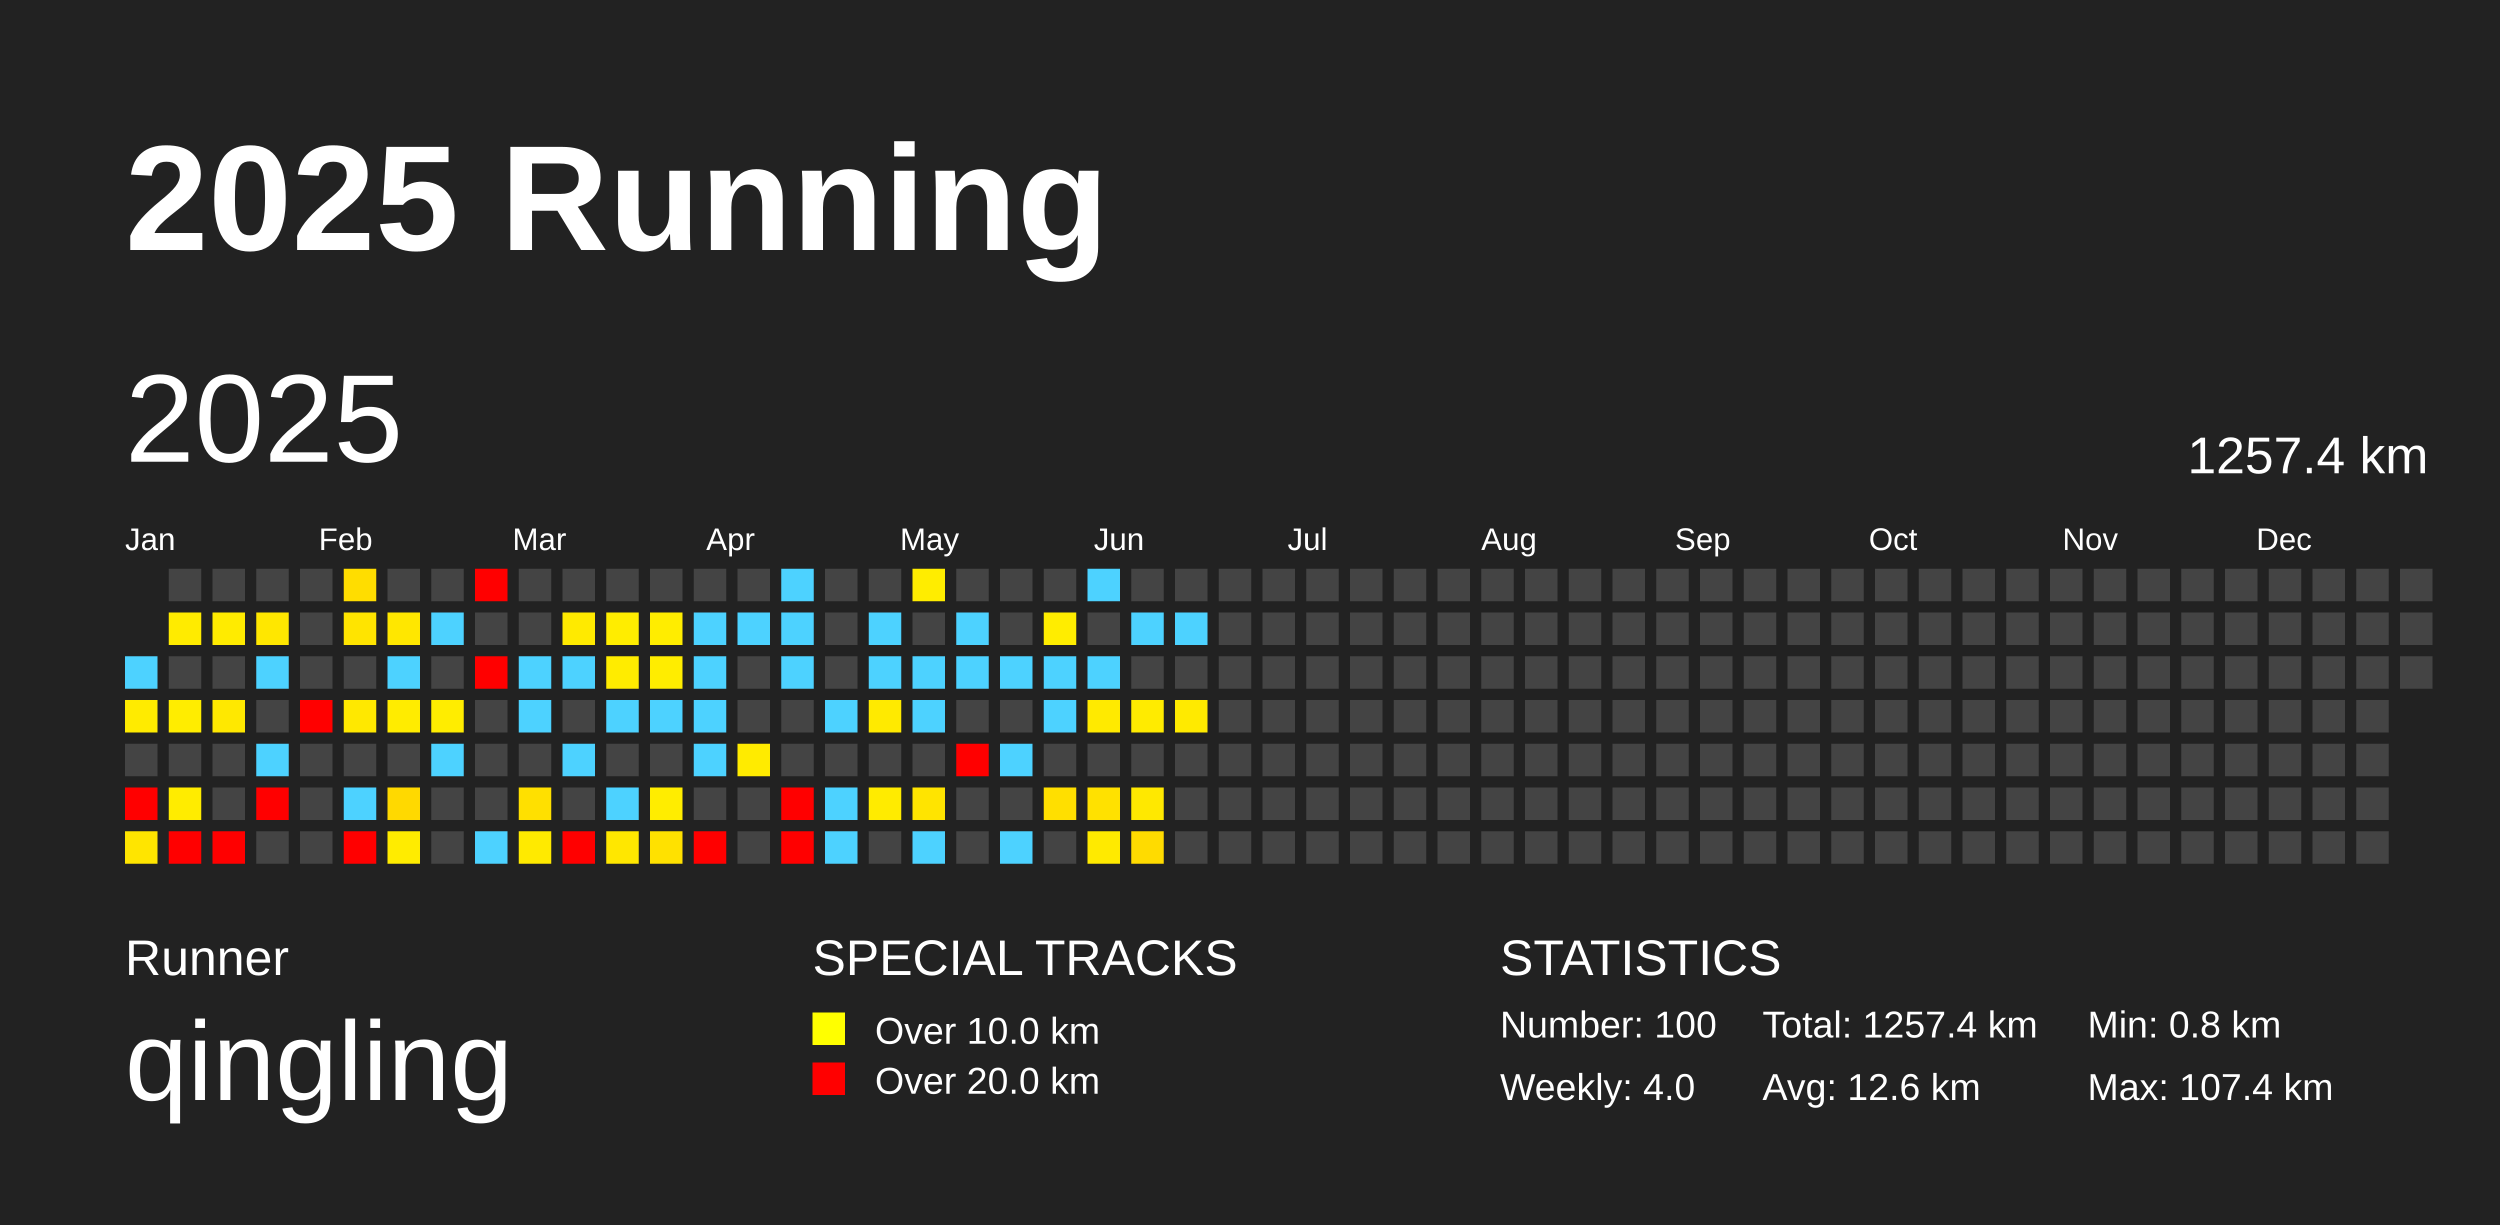
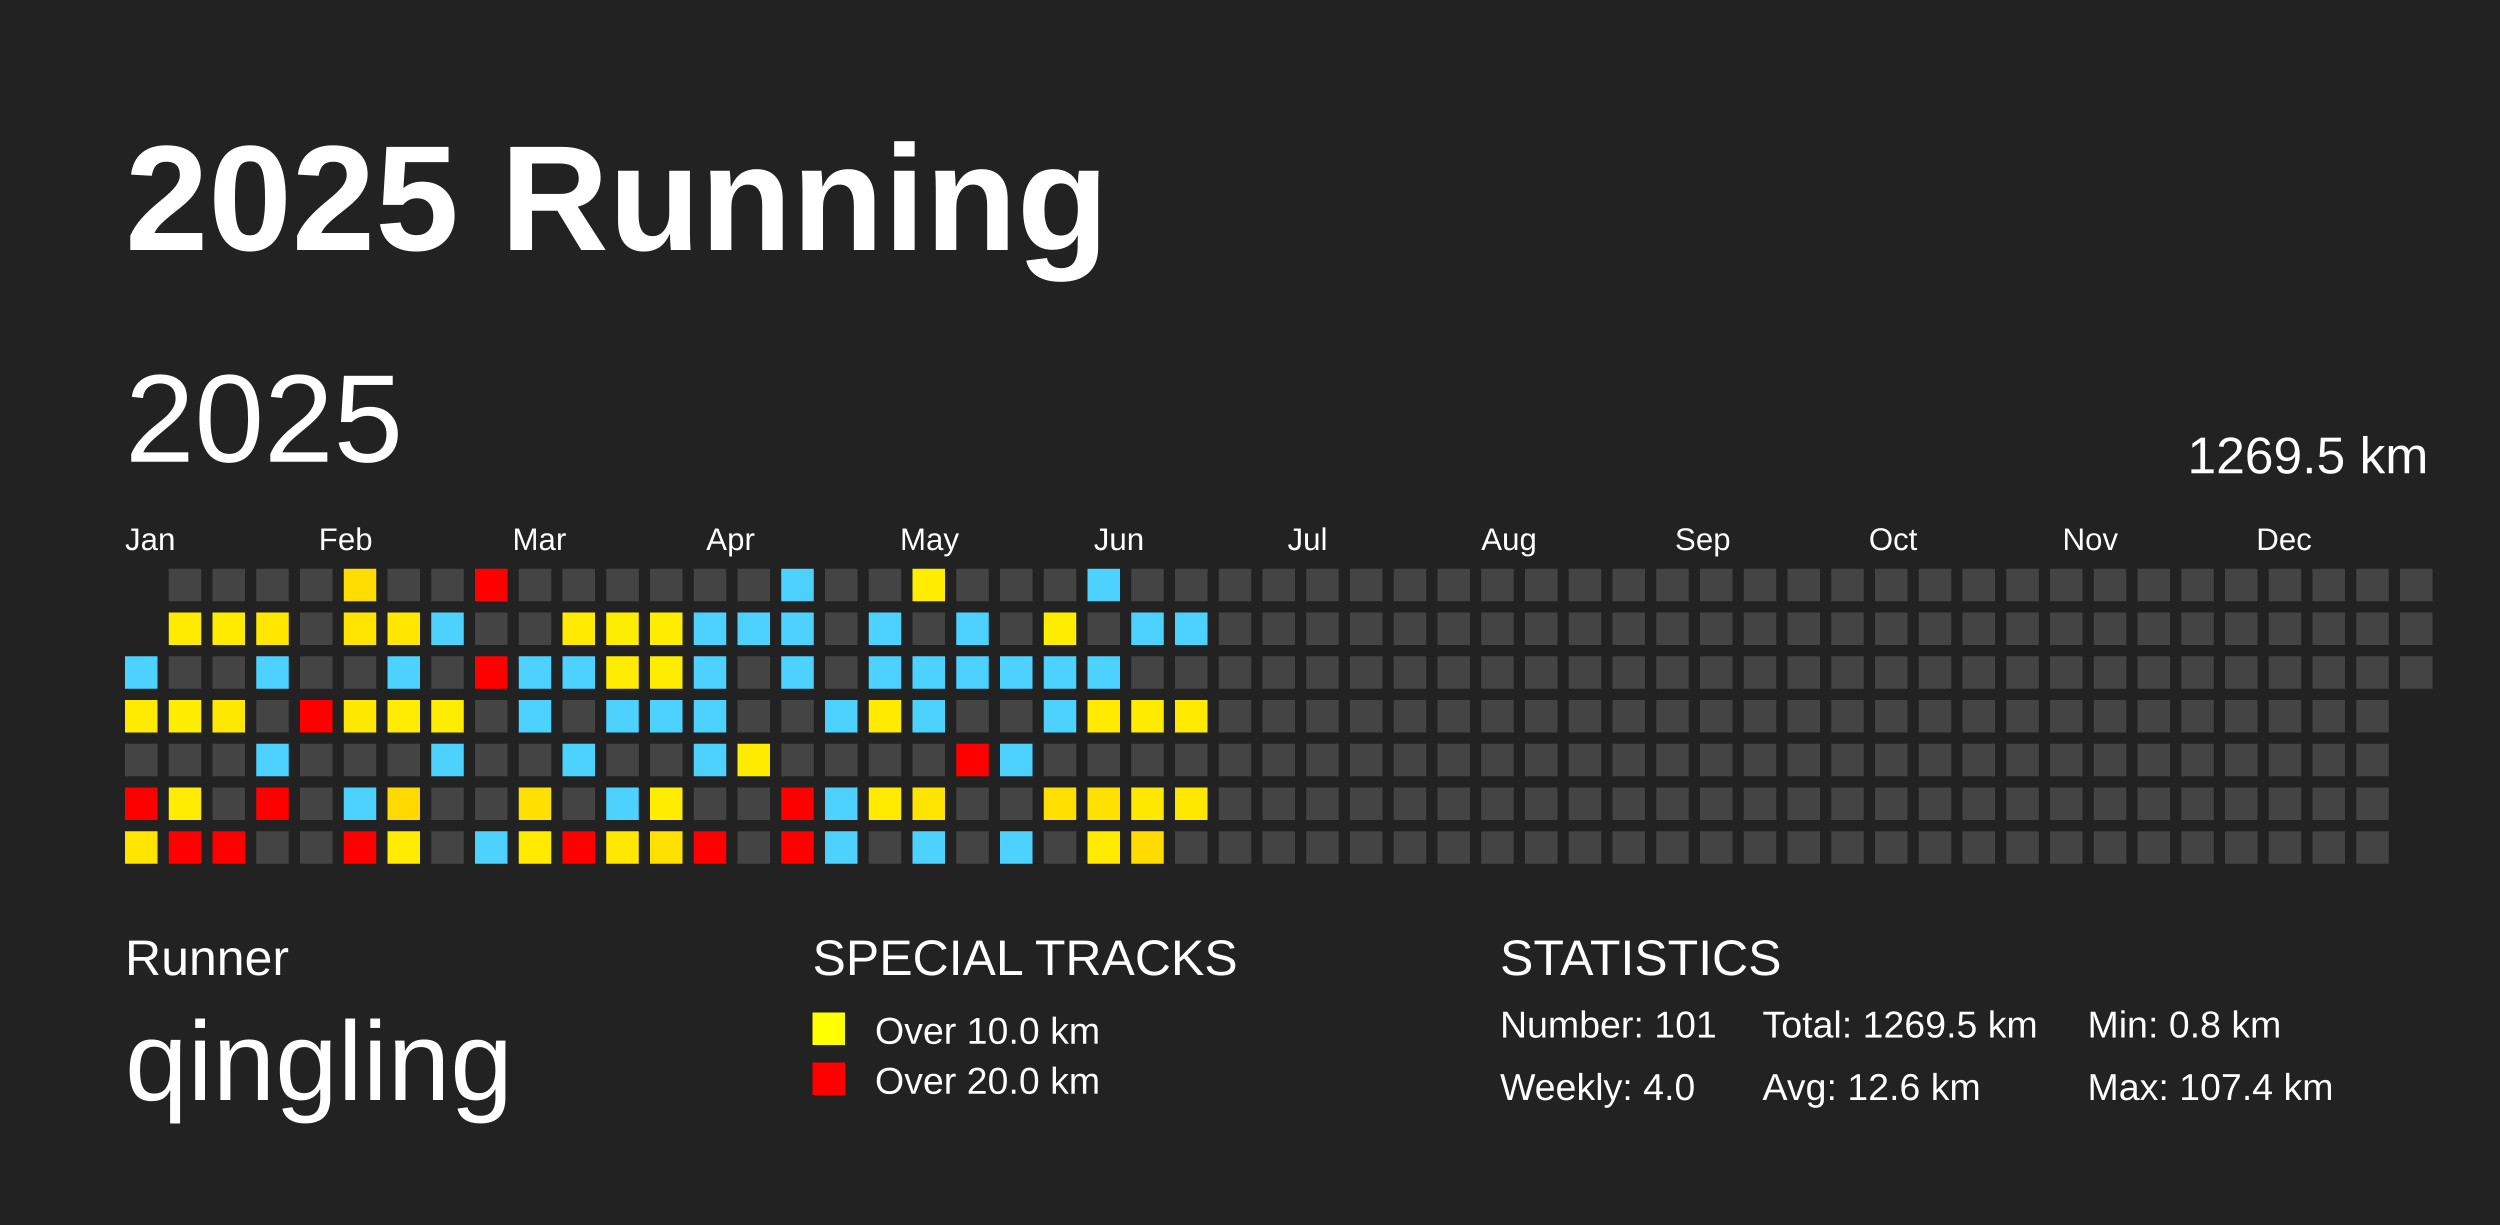
<svg xmlns="http://www.w3.org/2000/svg" baseProfile="full" height="98mm" version="1.1" viewBox="0,0,200,98" width="200mm">
  <defs />
  <rect fill="#222222" height="98" width="200" x="0" y="0" />
  <text fill="#FFFFFF" style="font-size:12px; font-family:Arial; font-weight:bold;" x="10" y="20">2025 Running</text>
  <text fill="#FFFFFF" style="font-size:4px; font-family:Arial" x="10" y="78">Runner</text>
  <text fill="#FFFFFF" style="font-size:9px; font-family:Arial" x="10" y="88">qingling</text>
  <text fill="#FFFFFF" style="font-size:4px; font-family:Arial" x="65" y="78">SPECIAL TRACKS</text>
  <rect fill="yellow" height="2.6" width="2.6" x="65" y="81" />
  <text fill="#FFFFFF" style="font-size:3px; font-family:Arial" x="70" y="83.5">Over 10.0 km</text>
  <rect fill="red" height="2.6" width="2.6" x="65" y="85" />
  <text fill="#FFFFFF" style="font-size:3px; font-family:Arial" x="70" y="87.5">Over 20.0 km</text>
  <text fill="#FFFFFF" style="font-size:4px; font-family:Arial" x="120" y="78">STATISTICS</text>
-   <text fill="#FFFFFF" style="font-size:3px; font-family:Arial" x="120" y="83">Number: 100</text>
+   <text fill="#FFFFFF" style="font-size:3px; font-family:Arial" x="120" y="83">Number: 101</text>
  <text fill="#FFFFFF" style="font-size:3px; font-family:Arial" x="120" y="88">Weekly: 4.0</text>
-   <text fill="#FFFFFF" style="font-size:3px; font-family:Arial" x="141" y="83">Total: 1257.4 km</text>
+   <text fill="#FFFFFF" style="font-size:3px; font-family:Arial" x="141" y="83">Total: 1269.5 km</text>
  <text fill="#FFFFFF" style="font-size:3px; font-family:Arial" x="141" y="88">Avg: 12.6 km</text>
  <text fill="#FFFFFF" style="font-size:3px; font-family:Arial" x="167" y="83">Min: 0.8 km</text>
  <text fill="#FFFFFF" style="font-size:3px; font-family:Arial" x="167" y="88">Max: 107.4 km</text>
  <text dominant-baseline="hanging" fill="#FFFFFF" style="font-size:10.0px; font-family:Arial;" x="10" y="30">2025</text>
-   <text dominant-baseline="hanging" fill="#FFFFFF" style="font-size:4.125px; font-family:Arial;" x="175" y="35">1257.4 km</text>
+   <text dominant-baseline="hanging" fill="#FFFFFF" style="font-size:4.125px; font-family:Arial;" x="175" y="35">1269.5 km</text>
  <text fill="#FFFFFF" style="font-size:2.5px; font-family:Arial" x="10.0" y="44">Jan</text>
  <text fill="#FFFFFF" style="font-size:2.5px; font-family:Arial" x="25.5" y="44">Feb</text>
  <text fill="#FFFFFF" style="font-size:2.5px; font-family:Arial" x="41.0" y="44">Mar</text>
  <text fill="#FFFFFF" style="font-size:2.5px; font-family:Arial" x="56.5" y="44">Apr</text>
  <text fill="#FFFFFF" style="font-size:2.5px; font-family:Arial" x="72.0" y="44">May</text>
  <text fill="#FFFFFF" style="font-size:2.5px; font-family:Arial" x="87.5" y="44">Jun</text>
  <text fill="#FFFFFF" style="font-size:2.5px; font-family:Arial" x="103.0" y="44">Jul</text>
  <text fill="#FFFFFF" style="font-size:2.5px; font-family:Arial" x="118.5" y="44">Aug</text>
  <text fill="#FFFFFF" style="font-size:2.5px; font-family:Arial" x="134.0" y="44">Sep</text>
  <text fill="#FFFFFF" style="font-size:2.5px; font-family:Arial" x="149.5" y="44">Oct</text>
  <text fill="#FFFFFF" style="font-size:2.5px; font-family:Arial" x="165.0" y="44">Nov</text>
  <text fill="#FFFFFF" style="font-size:2.5px; font-family:Arial" x="180.5" y="44">Dec</text>
  <rect fill="#4dd2ff" height="2.6" width="2.6" x="10.0" y="52.5" />
  <rect fill="#ffeb00" height="2.6" width="2.6" x="10.0" y="56.0" />
  <rect fill="#444444" height="2.6" width="2.6" x="10.0" y="59.5" />
  <rect fill="red" height="2.6" width="2.6" x="10.0" y="63.0" />
  <rect fill="#ffe500" height="2.6" width="2.6" x="10.0" y="66.5" />
  <rect fill="#444444" height="2.6" width="2.6" x="13.5" y="45.5" />
  <rect fill="#ffeb00" height="2.6" width="2.6" x="13.5" y="49.0" />
  <rect fill="#444444" height="2.6" width="2.6" x="13.5" y="52.5" />
  <rect fill="#ffed00" height="2.6" width="2.6" x="13.5" y="56.0" />
  <rect fill="#444444" height="2.6" width="2.6" x="13.5" y="59.5" />
  <rect fill="#ffec00" height="2.6" width="2.6" x="13.5" y="63.0" />
  <rect fill="red" height="2.6" width="2.6" x="13.5" y="66.5" />
  <rect fill="#444444" height="2.6" width="2.6" x="17.0" y="45.5" />
  <rect fill="#ffeb00" height="2.6" width="2.6" x="17.0" y="49.0" />
  <rect fill="#444444" height="2.6" width="2.6" x="17.0" y="52.5" />
  <rect fill="#ffe800" height="2.6" width="2.6" x="17.0" y="56.0" />
  <rect fill="#444444" height="2.6" width="2.6" x="17.0" y="59.5" />
  <rect fill="#444444" height="2.6" width="2.6" x="17.0" y="63.0" />
  <rect fill="red" height="2.6" width="2.6" x="17.0" y="66.5" />
  <rect fill="#444444" height="2.6" width="2.6" x="20.5" y="45.5" />
  <rect fill="#ffe700" height="2.6" width="2.6" x="20.5" y="49.0" />
  <rect fill="#4dd2ff" height="2.6" width="2.6" x="20.5" y="52.5" />
  <rect fill="#444444" height="2.6" width="2.6" x="20.5" y="56.0" />
  <rect fill="#4dd2ff" height="2.6" width="2.6" x="20.5" y="59.5" />
  <rect fill="red" height="2.6" width="2.6" x="20.5" y="63.0" />
  <rect fill="#444444" height="2.6" width="2.6" x="20.5" y="66.5" />
  <rect fill="#444444" height="2.6" width="2.6" x="24.0" y="45.5" />
  <rect fill="#444444" height="2.6" width="2.6" x="24.0" y="49.0" />
  <rect fill="#444444" height="2.6" width="2.6" x="24.0" y="52.5" />
  <rect fill="red" height="2.6" width="2.6" x="24.0" y="56.0" />
  <rect fill="#444444" height="2.6" width="2.6" x="24.0" y="59.5" />
  <rect fill="#444444" height="2.6" width="2.6" x="24.0" y="63.0" />
  <rect fill="#444444" height="2.6" width="2.6" x="24.0" y="66.5" />
  <rect fill="#ffdd00" height="2.6" width="2.6" x="27.5" y="45.5" />
  <rect fill="#ffe400" height="2.6" width="2.6" x="27.5" y="49.0" />
  <rect fill="#444444" height="2.6" width="2.6" x="27.5" y="52.5" />
  <rect fill="#ffe800" height="2.6" width="2.6" x="27.5" y="56.0" />
  <rect fill="#444444" height="2.6" width="2.6" x="27.5" y="59.5" />
  <rect fill="#4dd2ff" height="2.6" width="2.6" x="27.5" y="63.0" />
  <rect fill="red" height="2.6" width="2.6" x="27.5" y="66.5" />
  <rect fill="#444444" height="2.6" width="2.6" x="31.0" y="45.5" />
  <rect fill="#ffe700" height="2.6" width="2.6" x="31.0" y="49.0" />
  <rect fill="#4dd2ff" height="2.6" width="2.6" x="31.0" y="52.5" />
  <rect fill="#ffec00" height="2.6" width="2.6" x="31.0" y="56.0" />
  <rect fill="#444444" height="2.6" width="2.6" x="31.0" y="59.5" />
  <rect fill="#ffd900" height="2.6" width="2.6" x="31.0" y="63.0" />
  <rect fill="#ffec00" height="2.6" width="2.6" x="31.0" y="66.5" />
  <rect fill="#444444" height="2.6" width="2.6" x="34.5" y="45.5" />
  <rect fill="#4dd2ff" height="2.6" width="2.6" x="34.5" y="49.0" />
  <rect fill="#444444" height="2.6" width="2.6" x="34.5" y="52.5" />
  <rect fill="#ffed00" height="2.6" width="2.6" x="34.5" y="56.0" />
  <rect fill="#4dd2ff" height="2.6" width="2.6" x="34.5" y="59.5" />
  <rect fill="#444444" height="2.6" width="2.6" x="34.5" y="63.0" />
  <rect fill="#444444" height="2.6" width="2.6" x="34.5" y="66.5" />
  <rect fill="red" height="2.6" width="2.6" x="38.0" y="45.5" />
  <rect fill="#444444" height="2.6" width="2.6" x="38.0" y="49.0" />
  <rect fill="red" height="2.6" width="2.6" x="38.0" y="52.5" />
  <rect fill="#444444" height="2.6" width="2.6" x="38.0" y="56.0" />
  <rect fill="#444444" height="2.6" width="2.6" x="38.0" y="59.5" />
  <rect fill="#444444" height="2.6" width="2.6" x="38.0" y="63.0" />
  <rect fill="#4dd2ff" height="2.6" width="2.6" x="38.0" y="66.5" />
  <rect fill="#444444" height="2.6" width="2.6" x="41.5" y="45.5" />
  <rect fill="#444444" height="2.6" width="2.6" x="41.5" y="49.0" />
  <rect fill="#4dd2ff" height="2.6" width="2.6" x="41.5" y="52.5" />
  <rect fill="#4dd2ff" height="2.6" width="2.6" x="41.5" y="56.0" />
  <rect fill="#444444" height="2.6" width="2.6" x="41.5" y="59.5" />
  <rect fill="#ffe000" height="2.6" width="2.6" x="41.5" y="63.0" />
  <rect fill="#ffea00" height="2.6" width="2.6" x="41.5" y="66.5" />
  <rect fill="#444444" height="2.6" width="2.6" x="45.0" y="45.5" />
  <rect fill="#ffea00" height="2.6" width="2.6" x="45.0" y="49.0" />
  <rect fill="#4dd2ff" height="2.6" width="2.6" x="45.0" y="52.5" />
  <rect fill="#444444" height="2.6" width="2.6" x="45.0" y="56.0" />
  <rect fill="#4dd2ff" height="2.6" width="2.6" x="45.0" y="59.5" />
  <rect fill="#444444" height="2.6" width="2.6" x="45.0" y="63.0" />
  <rect fill="red" height="2.6" width="2.6" x="45.0" y="66.5" />
  <rect fill="#444444" height="2.6" width="2.6" x="48.5" y="45.5" />
  <rect fill="#ffed00" height="2.6" width="2.6" x="48.5" y="49.0" />
  <rect fill="#ffec00" height="2.6" width="2.6" x="48.5" y="52.5" />
  <rect fill="#4dd2ff" height="2.6" width="2.6" x="48.5" y="56.0" />
  <rect fill="#444444" height="2.6" width="2.6" x="48.5" y="59.5" />
  <rect fill="#4dd2ff" height="2.6" width="2.6" x="48.5" y="63.0" />
  <rect fill="#ffe700" height="2.6" width="2.6" x="48.5" y="66.5" />
  <rect fill="#444444" height="2.6" width="2.6" x="52.0" y="45.5" />
  <rect fill="#ffed00" height="2.6" width="2.6" x="52.0" y="49.0" />
  <rect fill="#ffed00" height="2.6" width="2.6" x="52.0" y="52.5" />
  <rect fill="#4dd2ff" height="2.6" width="2.6" x="52.0" y="56.0" />
  <rect fill="#444444" height="2.6" width="2.6" x="52.0" y="59.5" />
  <rect fill="#ffed00" height="2.6" width="2.6" x="52.0" y="63.0" />
  <rect fill="#ffe100" height="2.6" width="2.6" x="52.0" y="66.5" />
  <rect fill="#444444" height="2.6" width="2.6" x="55.5" y="45.5" />
  <rect fill="#4dd2ff" height="2.6" width="2.6" x="55.5" y="49.0" />
  <rect fill="#4dd2ff" height="2.6" width="2.6" x="55.5" y="52.5" />
  <rect fill="#4dd2ff" height="2.6" width="2.6" x="55.5" y="56.0" />
  <rect fill="#4dd2ff" height="2.6" width="2.6" x="55.5" y="59.5" />
  <rect fill="#444444" height="2.6" width="2.6" x="55.5" y="63.0" />
  <rect fill="red" height="2.6" width="2.6" x="55.5" y="66.5" />
  <rect fill="#444444" height="2.6" width="2.6" x="59.0" y="45.5" />
  <rect fill="#4dd2ff" height="2.6" width="2.6" x="59.0" y="49.0" />
  <rect fill="#444444" height="2.6" width="2.6" x="59.0" y="52.5" />
  <rect fill="#444444" height="2.6" width="2.6" x="59.0" y="56.0" />
  <rect fill="#ffeb00" height="2.6" width="2.6" x="59.0" y="59.5" />
  <rect fill="#444444" height="2.6" width="2.6" x="59.0" y="63.0" />
  <rect fill="#444444" height="2.6" width="2.6" x="59.0" y="66.5" />
  <rect fill="#4dd2ff" height="2.6" width="2.6" x="62.5" y="45.5" />
  <rect fill="#4dd2ff" height="2.6" width="2.6" x="62.5" y="49.0" />
  <rect fill="#4dd2ff" height="2.6" width="2.6" x="62.5" y="52.5" />
  <rect fill="#444444" height="2.6" width="2.6" x="62.5" y="56.0" />
  <rect fill="#444444" height="2.6" width="2.6" x="62.5" y="59.5" />
  <rect fill="red" height="2.6" width="2.6" x="62.5" y="63.0" />
  <rect fill="red" height="2.6" width="2.6" x="62.5" y="66.5" />
  <rect fill="#444444" height="2.6" width="2.6" x="66.0" y="45.5" />
  <rect fill="#444444" height="2.6" width="2.6" x="66.0" y="49.0" />
  <rect fill="#444444" height="2.6" width="2.6" x="66.0" y="52.5" />
  <rect fill="#4dd2ff" height="2.6" width="2.6" x="66.0" y="56.0" />
  <rect fill="#444444" height="2.6" width="2.6" x="66.0" y="59.5" />
  <rect fill="#4dd2ff" height="2.6" width="2.6" x="66.0" y="63.0" />
  <rect fill="#4dd2ff" height="2.6" width="2.6" x="66.0" y="66.5" />
  <rect fill="#444444" height="2.6" width="2.6" x="69.5" y="45.5" />
  <rect fill="#4dd2ff" height="2.6" width="2.6" x="69.5" y="49.0" />
  <rect fill="#4dd2ff" height="2.6" width="2.6" x="69.5" y="52.5" />
  <rect fill="#ffea00" height="2.6" width="2.6" x="69.5" y="56.0" />
  <rect fill="#444444" height="2.6" width="2.6" x="69.5" y="59.5" />
  <rect fill="#ffeb00" height="2.6" width="2.6" x="69.5" y="63.0" />
  <rect fill="#444444" height="2.6" width="2.6" x="69.5" y="66.5" />
  <rect fill="#ffed00" height="2.6" width="2.6" x="73.0" y="45.5" />
  <rect fill="#444444" height="2.6" width="2.6" x="73.0" y="49.0" />
  <rect fill="#4dd2ff" height="2.6" width="2.6" x="73.0" y="52.5" />
  <rect fill="#4dd2ff" height="2.6" width="2.6" x="73.0" y="56.0" />
  <rect fill="#444444" height="2.6" width="2.6" x="73.0" y="59.5" />
  <rect fill="#ffe400" height="2.6" width="2.6" x="73.0" y="63.0" />
  <rect fill="#4dd2ff" height="2.6" width="2.6" x="73.0" y="66.5" />
  <rect fill="#444444" height="2.6" width="2.6" x="76.5" y="45.5" />
  <rect fill="#4dd2ff" height="2.6" width="2.6" x="76.5" y="49.0" />
  <rect fill="#4dd2ff" height="2.6" width="2.6" x="76.5" y="52.5" />
  <rect fill="#444444" height="2.6" width="2.6" x="76.5" y="56.0" />
  <rect fill="red" height="2.6" width="2.6" x="76.5" y="59.5" />
  <rect fill="#444444" height="2.6" width="2.6" x="76.5" y="63.0" />
  <rect fill="#444444" height="2.6" width="2.6" x="76.5" y="66.5" />
  <rect fill="#444444" height="2.6" width="2.6" x="80.0" y="45.5" />
  <rect fill="#444444" height="2.6" width="2.6" x="80.0" y="49.0" />
  <rect fill="#4dd2ff" height="2.6" width="2.6" x="80.0" y="52.5" />
  <rect fill="#444444" height="2.6" width="2.6" x="80.0" y="56.0" />
  <rect fill="#4dd2ff" height="2.6" width="2.6" x="80.0" y="59.5" />
  <rect fill="#444444" height="2.6" width="2.6" x="80.0" y="63.0" />
  <rect fill="#4dd2ff" height="2.6" width="2.6" x="80.0" y="66.5" />
  <rect fill="#444444" height="2.6" width="2.6" x="83.5" y="45.5" />
  <rect fill="#ffed00" height="2.6" width="2.6" x="83.5" y="49.0" />
  <rect fill="#4dd2ff" height="2.6" width="2.6" x="83.5" y="52.5" />
  <rect fill="#4dd2ff" height="2.6" width="2.6" x="83.5" y="56.0" />
  <rect fill="#444444" height="2.6" width="2.6" x="83.5" y="59.5" />
  <rect fill="#ffdf00" height="2.6" width="2.6" x="83.5" y="63.0" />
  <rect fill="#444444" height="2.6" width="2.6" x="83.5" y="66.5" />
  <rect fill="#4dd2ff" height="2.6" width="2.6" x="87.0" y="45.5" />
  <rect fill="#444444" height="2.6" width="2.6" x="87.0" y="49.0" />
  <rect fill="#4dd2ff" height="2.6" width="2.6" x="87.0" y="52.5" />
  <rect fill="#ffea00" height="2.6" width="2.6" x="87.0" y="56.0" />
  <rect fill="#444444" height="2.6" width="2.6" x="87.0" y="59.5" />
  <rect fill="#ffe100" height="2.6" width="2.6" x="87.0" y="63.0" />
  <rect fill="#ffea00" height="2.6" width="2.6" x="87.0" y="66.5" />
  <rect fill="#444444" height="2.6" width="2.6" x="90.5" y="45.5" />
  <rect fill="#4dd2ff" height="2.6" width="2.6" x="90.5" y="49.0" />
  <rect fill="#444444" height="2.6" width="2.6" x="90.5" y="52.5" />
  <rect fill="#ffeb00" height="2.6" width="2.6" x="90.5" y="56.0" />
  <rect fill="#444444" height="2.6" width="2.6" x="90.5" y="59.5" />
  <rect fill="#ffe800" height="2.6" width="2.6" x="90.5" y="63.0" />
  <rect fill="#ffdb00" height="2.6" width="2.6" x="90.5" y="66.5" />
  <rect fill="#444444" height="2.6" width="2.6" x="94.0" y="45.5" />
  <rect fill="#4dd2ff" height="2.6" width="2.6" x="94.0" y="49.0" />
  <rect fill="#444444" height="2.6" width="2.6" x="94.0" y="52.5" />
  <rect fill="#ffea00" height="2.6" width="2.6" x="94.0" y="56.0" />
  <rect fill="#444444" height="2.6" width="2.6" x="94.0" y="59.5" />
-   <rect fill="#444444" height="2.6" width="2.6" x="94.0" y="63.0" />
+   <rect fill="#ffe800" height="2.6" width="2.6" x="94.0" y="63.0" />
  <rect fill="#444444" height="2.6" width="2.6" x="94.0" y="66.5" />
  <rect fill="#444444" height="2.6" width="2.6" x="97.5" y="45.5" />
  <rect fill="#444444" height="2.6" width="2.6" x="97.5" y="49.0" />
  <rect fill="#444444" height="2.6" width="2.6" x="97.5" y="52.5" />
  <rect fill="#444444" height="2.6" width="2.6" x="97.5" y="56.0" />
  <rect fill="#444444" height="2.6" width="2.6" x="97.5" y="59.5" />
  <rect fill="#444444" height="2.6" width="2.6" x="97.5" y="63.0" />
  <rect fill="#444444" height="2.6" width="2.6" x="97.5" y="66.5" />
  <rect fill="#444444" height="2.6" width="2.6" x="101.0" y="45.5" />
  <rect fill="#444444" height="2.6" width="2.6" x="101.0" y="49.0" />
  <rect fill="#444444" height="2.6" width="2.6" x="101.0" y="52.5" />
  <rect fill="#444444" height="2.6" width="2.6" x="101.0" y="56.0" />
  <rect fill="#444444" height="2.6" width="2.6" x="101.0" y="59.5" />
  <rect fill="#444444" height="2.6" width="2.6" x="101.0" y="63.0" />
  <rect fill="#444444" height="2.6" width="2.6" x="101.0" y="66.5" />
  <rect fill="#444444" height="2.6" width="2.6" x="104.5" y="45.5" />
  <rect fill="#444444" height="2.6" width="2.6" x="104.5" y="49.0" />
  <rect fill="#444444" height="2.6" width="2.6" x="104.5" y="52.5" />
  <rect fill="#444444" height="2.6" width="2.6" x="104.5" y="56.0" />
  <rect fill="#444444" height="2.6" width="2.6" x="104.5" y="59.5" />
  <rect fill="#444444" height="2.6" width="2.6" x="104.5" y="63.0" />
  <rect fill="#444444" height="2.6" width="2.6" x="104.5" y="66.5" />
  <rect fill="#444444" height="2.6" width="2.6" x="108.0" y="45.5" />
  <rect fill="#444444" height="2.6" width="2.6" x="108.0" y="49.0" />
  <rect fill="#444444" height="2.6" width="2.6" x="108.0" y="52.5" />
  <rect fill="#444444" height="2.6" width="2.6" x="108.0" y="56.0" />
  <rect fill="#444444" height="2.6" width="2.6" x="108.0" y="59.5" />
  <rect fill="#444444" height="2.6" width="2.6" x="108.0" y="63.0" />
  <rect fill="#444444" height="2.6" width="2.6" x="108.0" y="66.5" />
  <rect fill="#444444" height="2.6" width="2.6" x="111.5" y="45.5" />
  <rect fill="#444444" height="2.6" width="2.6" x="111.5" y="49.0" />
  <rect fill="#444444" height="2.6" width="2.6" x="111.5" y="52.5" />
  <rect fill="#444444" height="2.6" width="2.6" x="111.5" y="56.0" />
  <rect fill="#444444" height="2.6" width="2.6" x="111.5" y="59.5" />
  <rect fill="#444444" height="2.6" width="2.6" x="111.5" y="63.0" />
  <rect fill="#444444" height="2.6" width="2.6" x="111.5" y="66.5" />
  <rect fill="#444444" height="2.6" width="2.6" x="115.0" y="45.5" />
  <rect fill="#444444" height="2.6" width="2.6" x="115.0" y="49.0" />
  <rect fill="#444444" height="2.6" width="2.6" x="115.0" y="52.5" />
  <rect fill="#444444" height="2.6" width="2.6" x="115.0" y="56.0" />
  <rect fill="#444444" height="2.6" width="2.6" x="115.0" y="59.5" />
  <rect fill="#444444" height="2.6" width="2.6" x="115.0" y="63.0" />
  <rect fill="#444444" height="2.6" width="2.6" x="115.0" y="66.5" />
  <rect fill="#444444" height="2.6" width="2.6" x="118.5" y="45.5" />
  <rect fill="#444444" height="2.6" width="2.6" x="118.5" y="49.0" />
  <rect fill="#444444" height="2.6" width="2.6" x="118.5" y="52.5" />
  <rect fill="#444444" height="2.6" width="2.6" x="118.5" y="56.0" />
  <rect fill="#444444" height="2.6" width="2.6" x="118.5" y="59.5" />
  <rect fill="#444444" height="2.6" width="2.6" x="118.5" y="63.0" />
  <rect fill="#444444" height="2.6" width="2.6" x="118.5" y="66.5" />
  <rect fill="#444444" height="2.6" width="2.6" x="122.0" y="45.5" />
  <rect fill="#444444" height="2.6" width="2.6" x="122.0" y="49.0" />
  <rect fill="#444444" height="2.6" width="2.6" x="122.0" y="52.5" />
  <rect fill="#444444" height="2.6" width="2.6" x="122.0" y="56.0" />
  <rect fill="#444444" height="2.6" width="2.6" x="122.0" y="59.5" />
  <rect fill="#444444" height="2.6" width="2.6" x="122.0" y="63.0" />
  <rect fill="#444444" height="2.6" width="2.6" x="122.0" y="66.5" />
  <rect fill="#444444" height="2.6" width="2.6" x="125.5" y="45.5" />
  <rect fill="#444444" height="2.6" width="2.6" x="125.5" y="49.0" />
  <rect fill="#444444" height="2.6" width="2.6" x="125.5" y="52.5" />
  <rect fill="#444444" height="2.6" width="2.6" x="125.5" y="56.0" />
  <rect fill="#444444" height="2.6" width="2.6" x="125.5" y="59.5" />
  <rect fill="#444444" height="2.6" width="2.6" x="125.5" y="63.0" />
  <rect fill="#444444" height="2.6" width="2.6" x="125.5" y="66.5" />
  <rect fill="#444444" height="2.6" width="2.6" x="129.0" y="45.5" />
  <rect fill="#444444" height="2.6" width="2.6" x="129.0" y="49.0" />
  <rect fill="#444444" height="2.6" width="2.6" x="129.0" y="52.5" />
  <rect fill="#444444" height="2.6" width="2.6" x="129.0" y="56.0" />
  <rect fill="#444444" height="2.6" width="2.6" x="129.0" y="59.5" />
  <rect fill="#444444" height="2.6" width="2.6" x="129.0" y="63.0" />
  <rect fill="#444444" height="2.6" width="2.6" x="129.0" y="66.5" />
  <rect fill="#444444" height="2.6" width="2.6" x="132.5" y="45.5" />
  <rect fill="#444444" height="2.6" width="2.6" x="132.5" y="49.0" />
  <rect fill="#444444" height="2.6" width="2.6" x="132.5" y="52.5" />
  <rect fill="#444444" height="2.6" width="2.6" x="132.5" y="56.0" />
  <rect fill="#444444" height="2.6" width="2.6" x="132.5" y="59.5" />
  <rect fill="#444444" height="2.6" width="2.6" x="132.5" y="63.0" />
  <rect fill="#444444" height="2.6" width="2.6" x="132.5" y="66.5" />
  <rect fill="#444444" height="2.6" width="2.6" x="136.0" y="45.5" />
  <rect fill="#444444" height="2.6" width="2.6" x="136.0" y="49.0" />
  <rect fill="#444444" height="2.6" width="2.6" x="136.0" y="52.5" />
  <rect fill="#444444" height="2.6" width="2.6" x="136.0" y="56.0" />
  <rect fill="#444444" height="2.6" width="2.6" x="136.0" y="59.5" />
  <rect fill="#444444" height="2.6" width="2.6" x="136.0" y="63.0" />
  <rect fill="#444444" height="2.6" width="2.6" x="136.0" y="66.5" />
  <rect fill="#444444" height="2.6" width="2.6" x="139.5" y="45.5" />
  <rect fill="#444444" height="2.6" width="2.6" x="139.5" y="49.0" />
  <rect fill="#444444" height="2.6" width="2.6" x="139.5" y="52.5" />
  <rect fill="#444444" height="2.6" width="2.6" x="139.5" y="56.0" />
  <rect fill="#444444" height="2.6" width="2.6" x="139.5" y="59.5" />
  <rect fill="#444444" height="2.6" width="2.6" x="139.5" y="63.0" />
  <rect fill="#444444" height="2.6" width="2.6" x="139.5" y="66.5" />
  <rect fill="#444444" height="2.6" width="2.6" x="143.0" y="45.5" />
  <rect fill="#444444" height="2.6" width="2.6" x="143.0" y="49.0" />
  <rect fill="#444444" height="2.6" width="2.6" x="143.0" y="52.5" />
  <rect fill="#444444" height="2.6" width="2.6" x="143.0" y="56.0" />
  <rect fill="#444444" height="2.6" width="2.6" x="143.0" y="59.5" />
  <rect fill="#444444" height="2.6" width="2.6" x="143.0" y="63.0" />
  <rect fill="#444444" height="2.6" width="2.6" x="143.0" y="66.5" />
  <rect fill="#444444" height="2.6" width="2.6" x="146.5" y="45.5" />
  <rect fill="#444444" height="2.6" width="2.6" x="146.5" y="49.0" />
  <rect fill="#444444" height="2.6" width="2.6" x="146.5" y="52.5" />
  <rect fill="#444444" height="2.6" width="2.6" x="146.5" y="56.0" />
  <rect fill="#444444" height="2.6" width="2.6" x="146.5" y="59.5" />
  <rect fill="#444444" height="2.6" width="2.6" x="146.5" y="63.0" />
  <rect fill="#444444" height="2.6" width="2.6" x="146.5" y="66.5" />
  <rect fill="#444444" height="2.6" width="2.6" x="150.0" y="45.5" />
  <rect fill="#444444" height="2.6" width="2.6" x="150.0" y="49.0" />
  <rect fill="#444444" height="2.6" width="2.6" x="150.0" y="52.5" />
  <rect fill="#444444" height="2.6" width="2.6" x="150.0" y="56.0" />
  <rect fill="#444444" height="2.6" width="2.6" x="150.0" y="59.5" />
  <rect fill="#444444" height="2.6" width="2.6" x="150.0" y="63.0" />
  <rect fill="#444444" height="2.6" width="2.6" x="150.0" y="66.5" />
  <rect fill="#444444" height="2.6" width="2.6" x="153.5" y="45.5" />
  <rect fill="#444444" height="2.6" width="2.6" x="153.5" y="49.0" />
  <rect fill="#444444" height="2.6" width="2.6" x="153.5" y="52.5" />
  <rect fill="#444444" height="2.6" width="2.6" x="153.5" y="56.0" />
  <rect fill="#444444" height="2.6" width="2.6" x="153.5" y="59.5" />
  <rect fill="#444444" height="2.6" width="2.6" x="153.5" y="63.0" />
  <rect fill="#444444" height="2.6" width="2.6" x="153.5" y="66.5" />
  <rect fill="#444444" height="2.6" width="2.6" x="157.0" y="45.5" />
  <rect fill="#444444" height="2.6" width="2.6" x="157.0" y="49.0" />
  <rect fill="#444444" height="2.6" width="2.6" x="157.0" y="52.5" />
  <rect fill="#444444" height="2.6" width="2.6" x="157.0" y="56.0" />
  <rect fill="#444444" height="2.6" width="2.6" x="157.0" y="59.5" />
  <rect fill="#444444" height="2.6" width="2.6" x="157.0" y="63.0" />
  <rect fill="#444444" height="2.6" width="2.6" x="157.0" y="66.5" />
  <rect fill="#444444" height="2.6" width="2.6" x="160.5" y="45.5" />
  <rect fill="#444444" height="2.6" width="2.6" x="160.5" y="49.0" />
  <rect fill="#444444" height="2.6" width="2.6" x="160.5" y="52.5" />
  <rect fill="#444444" height="2.6" width="2.6" x="160.5" y="56.0" />
  <rect fill="#444444" height="2.6" width="2.6" x="160.5" y="59.5" />
  <rect fill="#444444" height="2.6" width="2.6" x="160.5" y="63.0" />
  <rect fill="#444444" height="2.6" width="2.6" x="160.5" y="66.5" />
  <rect fill="#444444" height="2.6" width="2.6" x="164.0" y="45.5" />
  <rect fill="#444444" height="2.6" width="2.6" x="164.0" y="49.0" />
  <rect fill="#444444" height="2.6" width="2.6" x="164.0" y="52.5" />
  <rect fill="#444444" height="2.6" width="2.6" x="164.0" y="56.0" />
  <rect fill="#444444" height="2.6" width="2.6" x="164.0" y="59.5" />
  <rect fill="#444444" height="2.6" width="2.6" x="164.0" y="63.0" />
  <rect fill="#444444" height="2.6" width="2.6" x="164.0" y="66.5" />
  <rect fill="#444444" height="2.6" width="2.6" x="167.5" y="45.5" />
  <rect fill="#444444" height="2.6" width="2.6" x="167.5" y="49.0" />
  <rect fill="#444444" height="2.6" width="2.6" x="167.5" y="52.5" />
  <rect fill="#444444" height="2.6" width="2.6" x="167.5" y="56.0" />
  <rect fill="#444444" height="2.6" width="2.6" x="167.5" y="59.5" />
  <rect fill="#444444" height="2.6" width="2.6" x="167.5" y="63.0" />
  <rect fill="#444444" height="2.6" width="2.6" x="167.5" y="66.5" />
  <rect fill="#444444" height="2.6" width="2.6" x="171.0" y="45.5" />
  <rect fill="#444444" height="2.6" width="2.6" x="171.0" y="49.0" />
  <rect fill="#444444" height="2.6" width="2.6" x="171.0" y="52.5" />
  <rect fill="#444444" height="2.6" width="2.6" x="171.0" y="56.0" />
  <rect fill="#444444" height="2.6" width="2.6" x="171.0" y="59.5" />
  <rect fill="#444444" height="2.6" width="2.6" x="171.0" y="63.0" />
  <rect fill="#444444" height="2.6" width="2.6" x="171.0" y="66.5" />
  <rect fill="#444444" height="2.6" width="2.6" x="174.5" y="45.5" />
  <rect fill="#444444" height="2.6" width="2.6" x="174.5" y="49.0" />
  <rect fill="#444444" height="2.6" width="2.6" x="174.5" y="52.5" />
  <rect fill="#444444" height="2.6" width="2.6" x="174.5" y="56.0" />
  <rect fill="#444444" height="2.6" width="2.6" x="174.5" y="59.5" />
  <rect fill="#444444" height="2.6" width="2.6" x="174.5" y="63.0" />
  <rect fill="#444444" height="2.6" width="2.6" x="174.5" y="66.5" />
  <rect fill="#444444" height="2.6" width="2.6" x="178.0" y="45.5" />
  <rect fill="#444444" height="2.6" width="2.6" x="178.0" y="49.0" />
  <rect fill="#444444" height="2.6" width="2.6" x="178.0" y="52.5" />
  <rect fill="#444444" height="2.6" width="2.6" x="178.0" y="56.0" />
  <rect fill="#444444" height="2.6" width="2.6" x="178.0" y="59.5" />
  <rect fill="#444444" height="2.6" width="2.6" x="178.0" y="63.0" />
  <rect fill="#444444" height="2.6" width="2.6" x="178.0" y="66.5" />
  <rect fill="#444444" height="2.6" width="2.6" x="181.5" y="45.5" />
  <rect fill="#444444" height="2.6" width="2.6" x="181.5" y="49.0" />
  <rect fill="#444444" height="2.6" width="2.6" x="181.5" y="52.5" />
  <rect fill="#444444" height="2.6" width="2.6" x="181.5" y="56.0" />
  <rect fill="#444444" height="2.6" width="2.6" x="181.5" y="59.5" />
  <rect fill="#444444" height="2.6" width="2.6" x="181.5" y="63.0" />
  <rect fill="#444444" height="2.6" width="2.6" x="181.5" y="66.5" />
  <rect fill="#444444" height="2.6" width="2.6" x="185.0" y="45.5" />
  <rect fill="#444444" height="2.6" width="2.6" x="185.0" y="49.0" />
  <rect fill="#444444" height="2.6" width="2.6" x="185.0" y="52.5" />
  <rect fill="#444444" height="2.6" width="2.6" x="185.0" y="56.0" />
  <rect fill="#444444" height="2.6" width="2.6" x="185.0" y="59.5" />
  <rect fill="#444444" height="2.6" width="2.6" x="185.0" y="63.0" />
  <rect fill="#444444" height="2.6" width="2.6" x="185.0" y="66.5" />
  <rect fill="#444444" height="2.6" width="2.6" x="188.5" y="45.5" />
  <rect fill="#444444" height="2.6" width="2.6" x="188.5" y="49.0" />
  <rect fill="#444444" height="2.6" width="2.6" x="188.5" y="52.5" />
  <rect fill="#444444" height="2.6" width="2.6" x="188.5" y="56.0" />
  <rect fill="#444444" height="2.6" width="2.6" x="188.5" y="59.5" />
  <rect fill="#444444" height="2.6" width="2.6" x="188.5" y="63.0" />
  <rect fill="#444444" height="2.6" width="2.6" x="188.5" y="66.5" />
  <rect fill="#444444" height="2.6" width="2.6" x="192.0" y="45.5" />
  <rect fill="#444444" height="2.6" width="2.6" x="192.0" y="49.0" />
  <rect fill="#444444" height="2.6" width="2.6" x="192.0" y="52.5" />
</svg>
